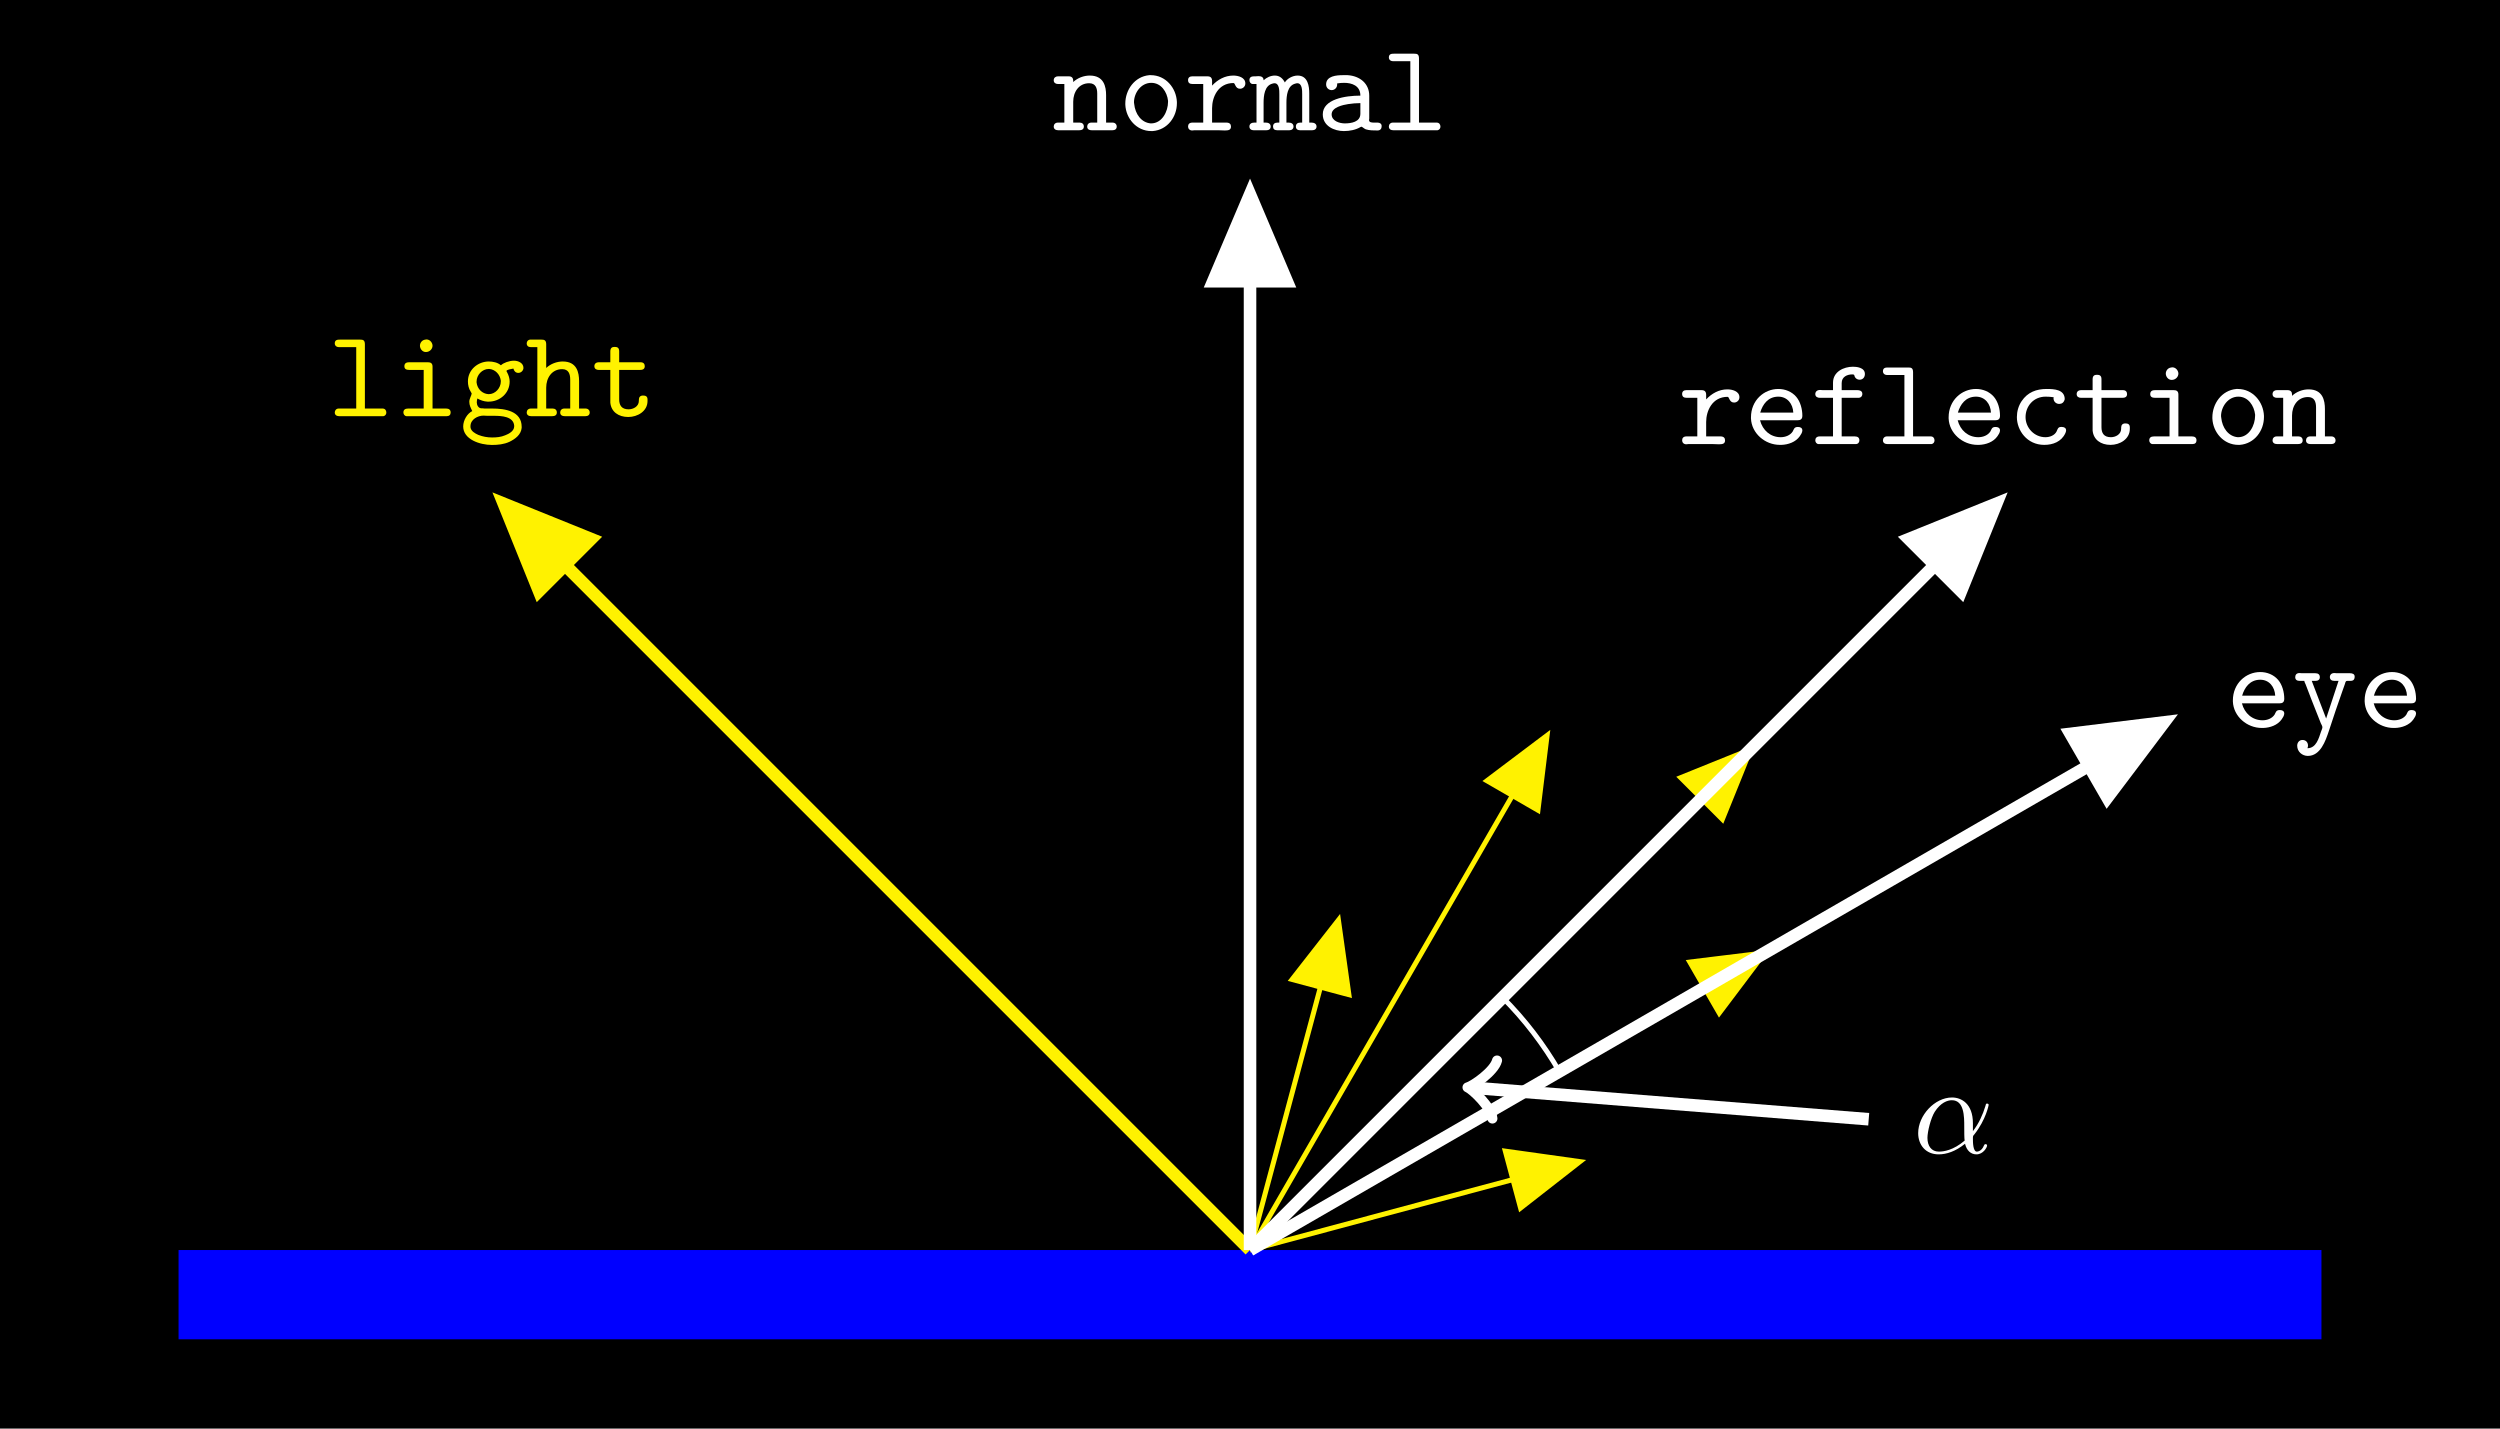
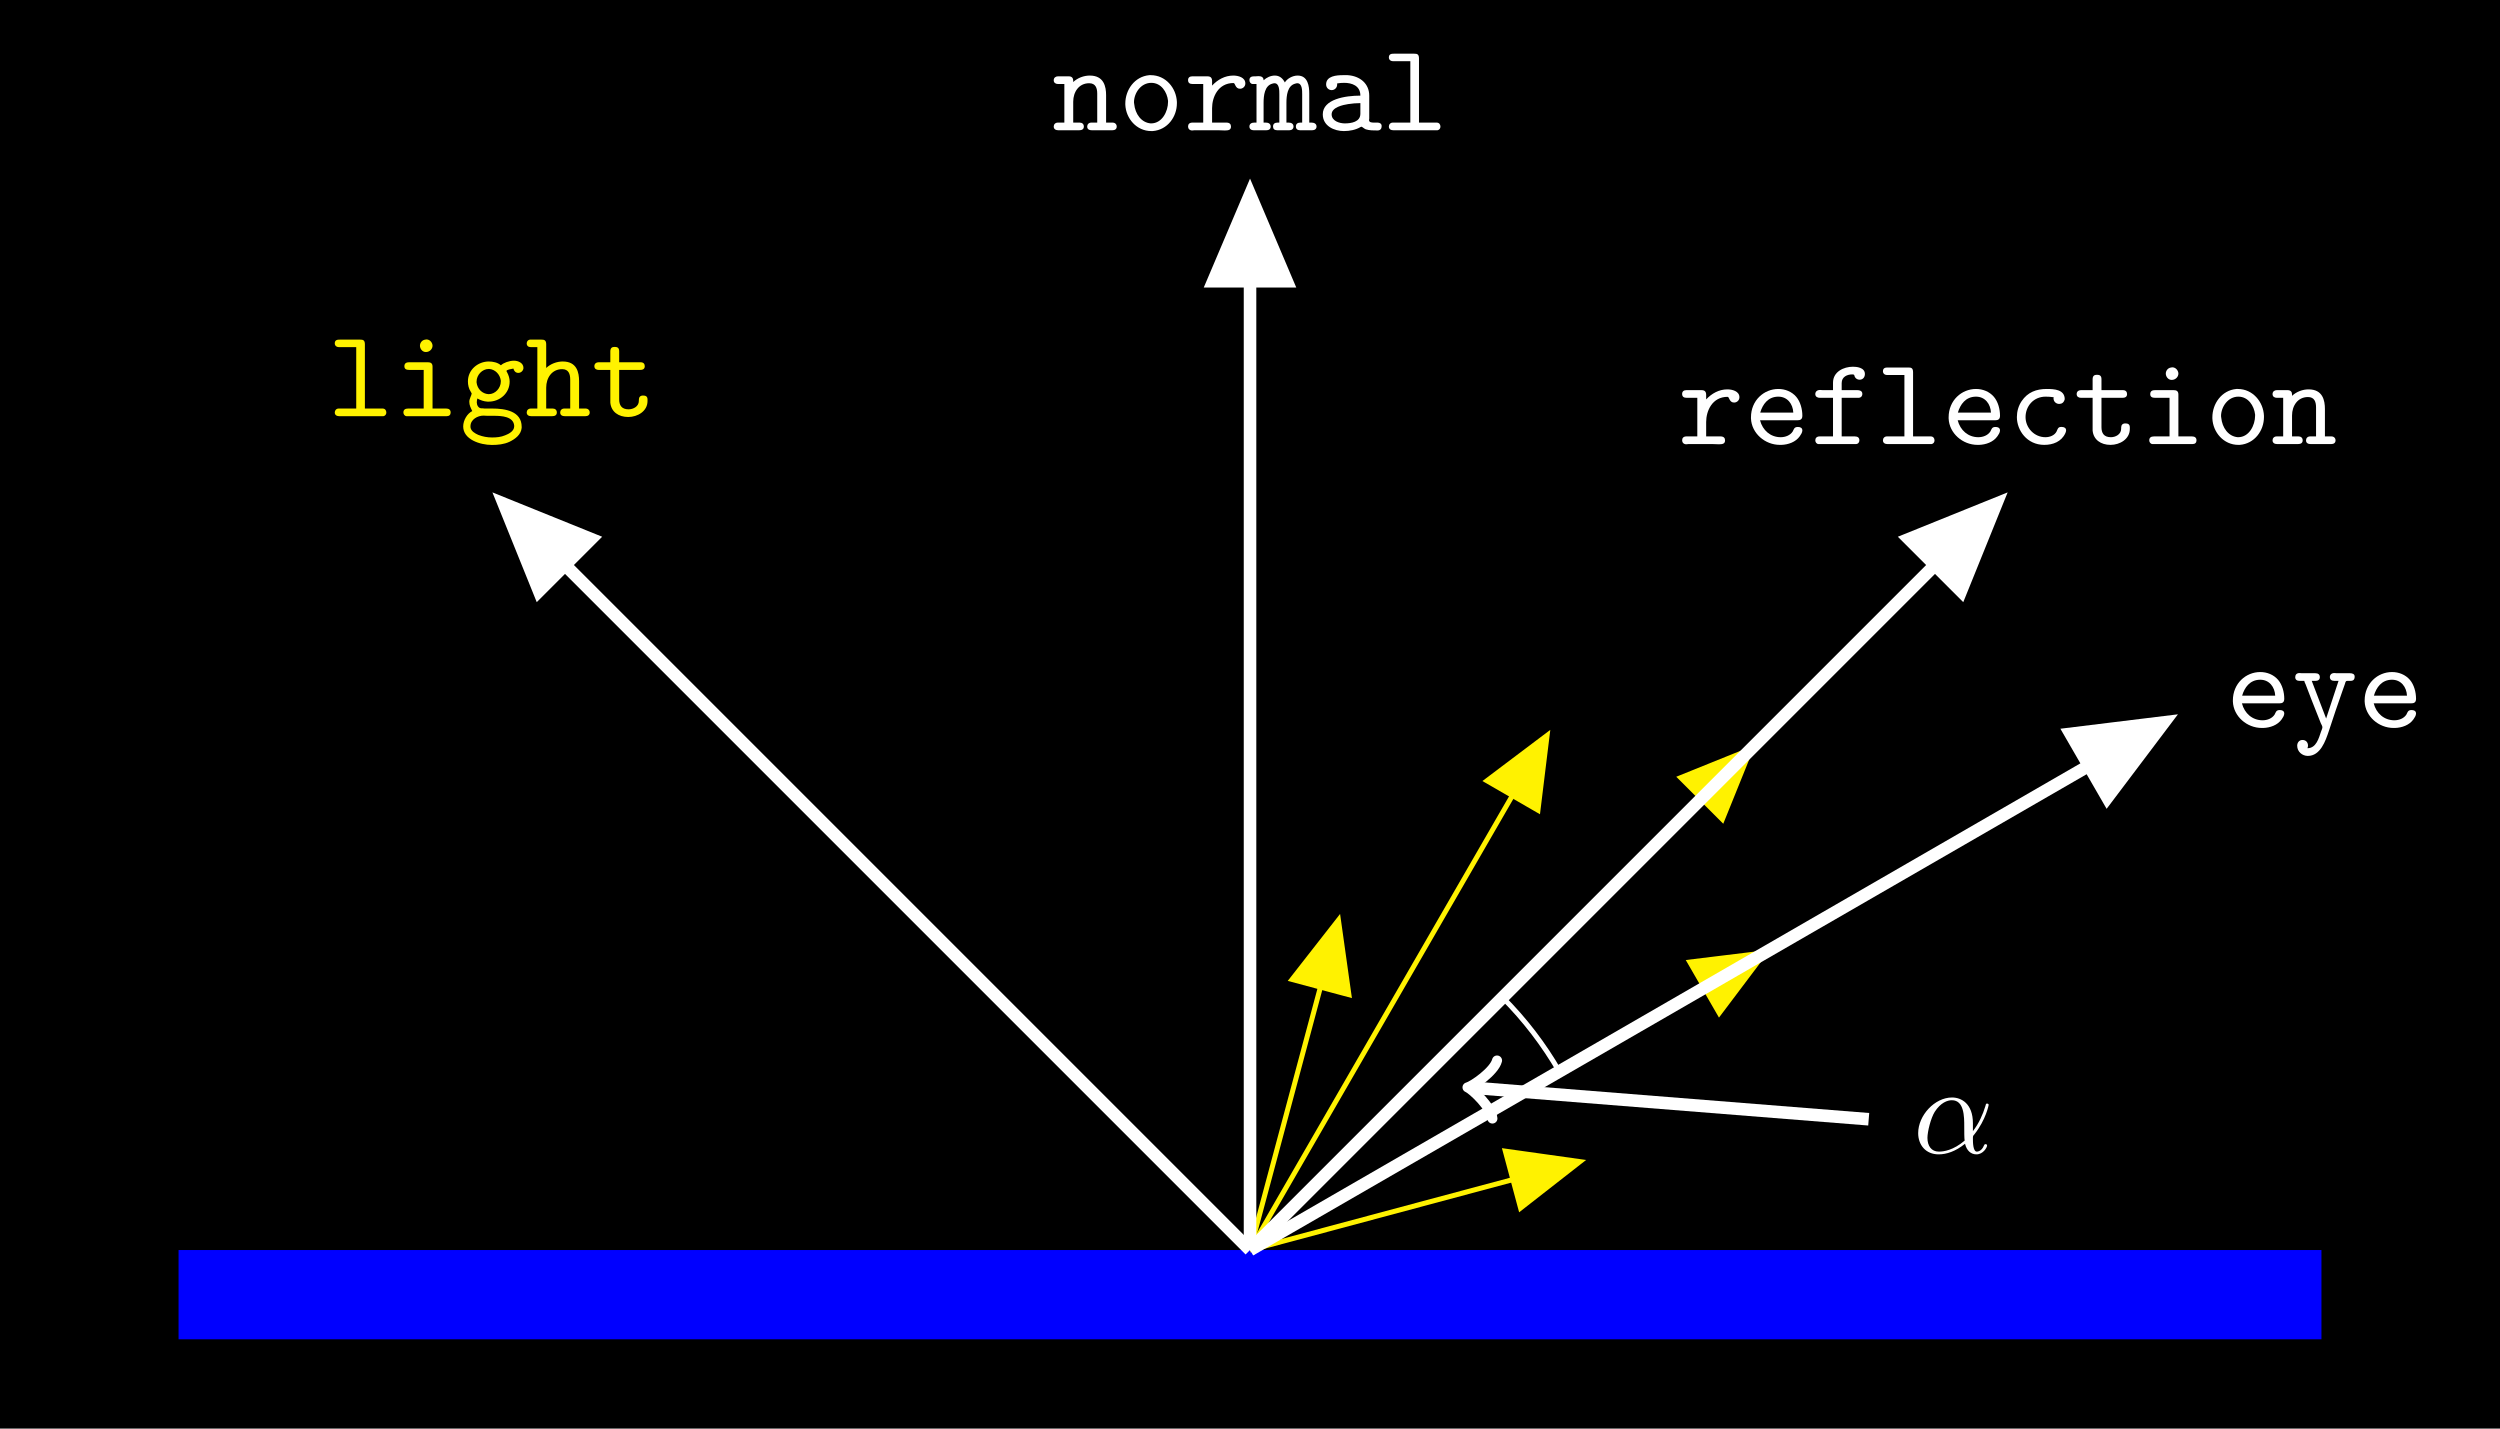
<svg xmlns="http://www.w3.org/2000/svg" xmlns:xlink="http://www.w3.org/1999/xlink" width="198.425" height="113.386" viewBox="0 0 198.425 113.386">
  <defs>
    <g>
      <g id="glyph-0-0">
        <path d="M 2.266 -5.5 L 2.266 -0.625 L 0.875 -0.625 C 0.688 -0.625 0.562 -0.484 0.562 -0.312 C 0.562 -0.094 0.734 -0.016 0.938 -0.016 L 4.422 -0.016 C 4.578 -0.047 4.656 -0.172 4.656 -0.312 C 4.656 -0.484 4.547 -0.625 4.359 -0.625 L 2.953 -0.625 L 2.953 -5.719 C 2.953 -6.062 2.797 -6.094 2.578 -6.094 L 0.953 -6.094 C 0.781 -6.094 0.562 -6.078 0.562 -5.797 C 0.562 -5.625 0.688 -5.5 0.891 -5.5 Z M 2.266 -5.5 " />
      </g>
      <g id="glyph-0-1">
        <path d="M 2.391 -3.688 L 2.391 -0.625 L 1.156 -0.625 C 0.906 -0.625 0.781 -0.516 0.781 -0.312 C 0.781 -0.172 0.875 -0.031 1.031 -0.016 L 4.203 -0.016 C 4.422 -0.016 4.531 -0.125 4.531 -0.312 C 4.531 -0.516 4.406 -0.625 4.172 -0.625 C 4.094 -0.625 4.016 -0.625 3.953 -0.625 L 3.094 -0.625 L 3.094 -3.953 C 3.094 -4.25 2.906 -4.297 2.719 -4.297 L 1.234 -4.297 C 1.062 -4.297 0.859 -4.25 0.859 -3.984 C 0.859 -3.766 1 -3.688 1.25 -3.688 Z M 2.516 -6.094 C 2.25 -6.062 2.094 -5.828 2.094 -5.609 C 2.094 -5.391 2.266 -5.109 2.562 -5.109 C 2.875 -5.109 3.094 -5.359 3.094 -5.609 C 3.094 -5.828 2.906 -6.109 2.609 -6.109 C 2.578 -6.109 2.547 -6.094 2.516 -6.094 Z M 2.516 -6.094 " />
      </g>
      <g id="glyph-0-2">
        <path d="M 3.297 -4.062 L 3.281 -4.062 C 3.047 -4.281 2.641 -4.359 2.328 -4.359 C 1.5 -4.359 0.672 -3.734 0.672 -2.781 C 0.672 -2.5 0.734 -2.203 0.891 -1.969 C 0.906 -1.922 0.953 -1.875 0.969 -1.828 L 0.969 -1.812 C 0.969 -1.703 0.781 -1.391 0.781 -1.172 C 0.781 -0.875 0.891 -0.688 1.016 -0.422 C 0.625 -0.234 0.297 0.297 0.297 0.797 C 0.297 1.828 1.625 2.266 2.578 2.266 C 3.047 2.266 3.531 2.219 3.969 2.016 C 4.422 1.797 4.891 1.453 4.938 0.906 L 4.938 0.828 C 4.938 -0.422 3.625 -0.625 2.594 -0.625 L 1.984 -0.625 C 1.938 -0.625 1.891 -0.641 1.844 -0.641 L 1.75 -0.641 C 1.5 -0.641 1.375 -0.906 1.375 -1.109 C 1.375 -1.219 1.391 -1.312 1.422 -1.422 C 1.672 -1.281 1.938 -1.188 2.219 -1.172 L 2.328 -1.172 C 3.172 -1.172 3.984 -1.812 3.984 -2.766 C 3.984 -3.016 3.906 -3.266 3.781 -3.5 C 3.766 -3.516 3.734 -3.562 3.734 -3.609 C 3.734 -3.703 4.109 -3.766 4.281 -3.797 C 4.328 -3.609 4.453 -3.453 4.672 -3.453 C 4.859 -3.453 5.047 -3.594 5.078 -3.812 L 5.078 -3.859 C 5.078 -4.234 4.672 -4.422 4.328 -4.422 C 3.953 -4.422 3.484 -4.25 3.297 -4.062 Z M 0.875 0.859 C 0.875 0.828 0.875 0.812 0.875 0.781 C 0.875 0.234 1.453 -0.062 1.906 -0.062 C 2.016 -0.062 2.125 -0.047 2.219 -0.047 L 2.734 -0.047 C 3.344 -0.047 4.281 0 4.344 0.734 L 4.344 0.797 C 4.344 1.156 3.922 1.391 3.625 1.5 C 3.297 1.641 2.938 1.672 2.594 1.672 C 2.219 1.672 1.859 1.609 1.5 1.469 C 1.25 1.359 0.906 1.172 0.875 0.859 Z M 1.359 -2.688 L 1.359 -2.766 C 1.359 -3.281 1.797 -3.766 2.328 -3.766 L 2.359 -3.766 C 2.828 -3.734 3.219 -3.344 3.281 -2.844 L 3.281 -2.766 C 3.281 -2.25 2.844 -1.766 2.328 -1.766 L 2.297 -1.766 C 1.812 -1.797 1.422 -2.172 1.359 -2.688 Z M 1.359 -2.688 " />
      </g>
      <g id="glyph-0-3">
        <path d="M 0.953 -5.5 L 0.953 -0.625 L 0.438 -0.625 C 0.234 -0.625 0.109 -0.484 0.109 -0.312 C 0.109 -0.109 0.266 -0.016 0.484 -0.016 L 2.109 -0.016 C 2.344 -0.016 2.5 -0.094 2.5 -0.312 C 2.5 -0.516 2.359 -0.625 2.172 -0.625 L 1.656 -0.625 L 1.656 -2.281 C 1.656 -3.062 2.109 -3.75 2.922 -3.75 C 3.438 -3.75 3.562 -3.359 3.562 -2.922 L 3.562 -0.625 L 3.094 -0.625 C 2.875 -0.625 2.766 -0.469 2.766 -0.312 C 2.766 -0.078 2.953 -0.016 3.156 -0.016 L 4.75 -0.016 C 4.969 -0.016 5.109 -0.109 5.109 -0.312 C 5.109 -0.484 4.984 -0.625 4.781 -0.625 L 4.266 -0.625 L 4.266 -2.797 C 4.266 -3.484 4.094 -4.359 2.969 -4.359 C 2.5 -4.359 2 -4.172 1.656 -3.844 L 1.656 -5.719 C 1.656 -6.062 1.484 -6.094 1.281 -6.094 L 0.359 -6.094 C 0.219 -6.078 0.109 -5.953 0.109 -5.797 C 0.109 -5.609 0.234 -5.5 0.422 -5.5 Z M 0.953 -5.5 " />
      </g>
      <g id="glyph-0-4">
        <path d="M 1.516 -4.297 L 0.609 -4.297 C 0.375 -4.297 0.25 -4.172 0.25 -3.984 C 0.25 -3.781 0.406 -3.688 0.594 -3.688 L 1.516 -3.688 L 1.516 -1.094 C 1.578 -0.375 2.156 0.047 2.938 0.047 C 3.672 0.047 4.469 -0.406 4.469 -1.219 L 4.469 -1.344 C 4.469 -1.609 4.297 -1.656 4.109 -1.656 C 3.891 -1.656 3.781 -1.531 3.781 -1.312 L 3.781 -1.234 C 3.781 -0.781 3.328 -0.562 2.969 -0.562 C 2.406 -0.562 2.219 -0.891 2.219 -1.359 L 2.219 -3.688 L 3.859 -3.688 C 4.031 -3.688 4.25 -3.719 4.25 -3.984 C 4.25 -4.172 4.141 -4.297 3.922 -4.297 L 2.219 -4.297 L 2.219 -5.172 C 2.219 -5.469 2.047 -5.516 1.859 -5.516 C 1.672 -5.516 1.516 -5.453 1.516 -5.156 Z M 1.516 -4.297 " />
      </g>
      <g id="glyph-0-5">
        <path d="M 1.656 -3.844 L 1.656 -3.953 C 1.656 -4.141 1.562 -4.297 1.312 -4.297 L 0.438 -4.297 C 0.266 -4.297 0.109 -4.188 0.109 -3.984 C 0.109 -3.781 0.266 -3.688 0.453 -3.688 L 0.953 -3.688 L 0.953 -0.625 L 0.438 -0.625 C 0.234 -0.625 0.109 -0.484 0.109 -0.312 C 0.109 -0.109 0.266 -0.016 0.484 -0.016 L 2.109 -0.016 C 2.344 -0.016 2.5 -0.094 2.5 -0.312 C 2.5 -0.516 2.359 -0.625 2.172 -0.625 L 1.656 -0.625 L 1.656 -2.281 C 1.656 -3.062 2.109 -3.75 2.922 -3.75 C 3.438 -3.75 3.562 -3.359 3.562 -2.922 L 3.562 -0.625 L 3.094 -0.625 C 2.875 -0.625 2.766 -0.469 2.766 -0.312 C 2.766 -0.078 2.953 -0.016 3.156 -0.016 L 4.75 -0.016 C 4.969 -0.016 5.109 -0.109 5.109 -0.312 C 5.109 -0.484 4.984 -0.625 4.781 -0.625 L 4.266 -0.625 L 4.266 -2.797 C 4.266 -3.484 4.094 -4.359 2.969 -4.359 C 2.5 -4.359 2 -4.172 1.656 -3.844 Z M 1.656 -3.844 " />
      </g>
      <g id="glyph-0-6">
        <path d="M 2.469 -4.391 C 1.281 -4.281 0.562 -3.203 0.562 -2.141 L 0.562 -2.047 C 0.609 -0.953 1.453 0.047 2.625 0.047 L 2.734 0.047 C 3.922 -0.047 4.656 -1.094 4.656 -2.156 L 4.656 -2.266 C 4.609 -3.375 3.766 -4.391 2.578 -4.391 Z M 1.266 -2.109 C 1.266 -2.141 1.25 -2.188 1.25 -2.234 C 1.25 -2.969 1.797 -3.781 2.625 -3.781 C 3.406 -3.781 3.875 -3.062 3.953 -2.359 L 3.953 -2.266 C 3.953 -1.516 3.484 -0.562 2.609 -0.562 L 2.578 -0.562 C 1.828 -0.625 1.344 -1.312 1.266 -2.109 Z M 1.266 -2.109 " />
      </g>
      <g id="glyph-0-7">
        <path d="M 2.219 -3.562 L 2.219 -3.922 C 2.219 -4.172 2.109 -4.297 1.859 -4.297 L 0.641 -4.297 C 0.453 -4.297 0.312 -4.203 0.312 -4 C 0.312 -3.781 0.438 -3.688 0.672 -3.688 L 1.516 -3.688 L 1.516 -0.625 L 0.656 -0.625 C 0.422 -0.625 0.312 -0.5 0.312 -0.312 C 0.312 -0.156 0.422 0 0.641 0 C 0.688 0 0.75 -0.016 0.797 -0.016 L 2.766 -0.016 C 2.906 -0.016 3.078 0 3.234 0 C 3.531 0 3.719 -0.047 3.719 -0.312 C 3.719 -0.5 3.609 -0.625 3.359 -0.625 L 2.219 -0.625 L 2.219 -1.766 C 2.219 -2.656 2.703 -3.766 3.922 -3.766 C 4.062 -3.766 4.047 -3.312 4.438 -3.312 C 4.656 -3.312 4.859 -3.484 4.859 -3.734 C 4.859 -4.219 4.281 -4.359 3.906 -4.359 C 3.234 -4.359 2.656 -4.031 2.219 -3.562 Z M 2.219 -3.562 " />
      </g>
      <g id="glyph-0-8">
        <path d="M 1.078 -3.984 C 1.078 -4.25 0.875 -4.312 0.672 -4.312 C 0.594 -4.312 0.5 -4.297 0.422 -4.297 L 0.312 -4.297 C 0.125 -4.297 -0.047 -4.234 -0.047 -4 C -0.047 -3.844 0.047 -3.703 0.203 -3.688 L 0.516 -3.688 L 0.516 -0.625 C 0.453 -0.625 0.406 -0.625 0.328 -0.625 C 0.125 -0.625 -0.047 -0.531 -0.047 -0.312 C -0.047 -0.125 0.094 -0.016 0.297 -0.016 L 1.281 -0.016 C 1.484 -0.016 1.641 -0.094 1.641 -0.312 C 1.641 -0.531 1.469 -0.625 1.266 -0.625 C 1.203 -0.625 1.141 -0.625 1.078 -0.625 L 1.078 -2.188 C 1.078 -2.766 1.156 -3.562 1.781 -3.719 C 1.828 -3.734 1.891 -3.75 1.938 -3.75 C 2.328 -3.75 2.328 -3.188 2.328 -2.875 L 2.328 -0.625 L 2.188 -0.625 C 1.969 -0.625 1.828 -0.531 1.828 -0.312 C 1.828 -0.125 1.938 -0.016 2.172 -0.016 L 3.109 -0.016 C 3.312 -0.016 3.453 -0.125 3.453 -0.312 C 3.453 -0.531 3.281 -0.625 3.078 -0.625 C 3.016 -0.625 2.953 -0.625 2.891 -0.625 L 2.891 -2.188 C 2.891 -2.766 2.969 -3.562 3.594 -3.719 C 3.641 -3.734 3.703 -3.75 3.75 -3.75 C 4.141 -3.75 4.141 -3.188 4.141 -2.875 L 4.141 -0.625 L 4 -0.625 C 3.781 -0.625 3.641 -0.531 3.641 -0.312 C 3.641 -0.125 3.766 -0.016 3.984 -0.016 L 4.922 -0.016 C 5.141 -0.016 5.281 -0.125 5.281 -0.312 C 5.281 -0.531 5.094 -0.625 4.891 -0.625 C 4.828 -0.625 4.766 -0.625 4.703 -0.625 L 4.703 -2.938 C 4.703 -3.484 4.609 -4.359 3.781 -4.359 C 3.375 -4.359 2.938 -4.109 2.766 -3.812 C 2.594 -4.141 2.344 -4.359 1.969 -4.359 C 1.641 -4.359 1.312 -4.203 1.078 -3.984 Z M 1.078 -3.984 " />
      </g>
      <g id="glyph-0-9">
        <path d="M 1.688 -3.734 C 1.859 -3.766 2.062 -3.781 2.25 -3.781 C 2.844 -3.781 3.531 -3.562 3.531 -2.766 C 2.328 -2.766 0.547 -2.484 0.547 -1.281 C 0.547 -0.344 1.469 0.047 2.219 0.047 C 2.688 0.047 3.156 -0.047 3.531 -0.266 C 3.562 -0.281 3.578 -0.297 3.609 -0.297 L 3.625 -0.297 C 3.672 -0.297 3.812 -0.156 3.953 -0.094 C 4.234 0 4.594 0 4.891 0 C 5.125 0 5.219 -0.156 5.219 -0.328 L 5.219 -0.359 C 5.219 -0.531 5.078 -0.625 4.906 -0.625 L 4.609 -0.625 C 4.422 -0.625 4.219 -0.641 4.219 -0.828 C 4.219 -0.875 4.234 -0.922 4.234 -0.953 L 4.234 -2.766 C 4.234 -3.719 3.5 -4.328 2.516 -4.391 L 2.156 -4.391 C 1.641 -4.391 0.812 -4.328 0.812 -3.656 C 0.812 -3.375 1.031 -3.203 1.25 -3.203 C 1.5 -3.203 1.688 -3.406 1.688 -3.641 C 1.688 -3.672 1.688 -3.703 1.688 -3.734 Z M 3.531 -2.172 L 3.531 -1.328 C 3.531 -0.672 2.797 -0.562 2.297 -0.562 C 1.875 -0.562 1.25 -0.75 1.25 -1.281 C 1.25 -1.844 2.156 -2.031 2.562 -2.094 C 2.875 -2.141 3.203 -2.172 3.531 -2.172 Z M 3.531 -2.172 " />
      </g>
      <g id="glyph-0-10">
        <path d="M 1.266 -1.906 L 4.234 -1.906 C 4.453 -1.906 4.625 -1.969 4.625 -2.266 C 4.625 -2.797 4.469 -3.375 4.141 -3.766 C 3.781 -4.188 3.25 -4.391 2.719 -4.391 C 1.578 -4.391 0.547 -3.484 0.547 -2.141 L 0.547 -2.047 C 0.594 -0.875 1.656 0.047 2.844 0.047 L 2.953 0.047 C 3.5 0.031 4.094 -0.172 4.422 -0.641 C 4.5 -0.75 4.625 -0.938 4.625 -1.094 C 4.625 -1.312 4.453 -1.375 4.266 -1.375 C 3.969 -1.375 3.953 -1.188 3.859 -1.016 C 3.656 -0.703 3.266 -0.562 2.906 -0.562 C 2.094 -0.562 1.469 -1.109 1.266 -1.906 Z M 1.281 -2.516 C 1.469 -3.156 1.891 -3.781 2.719 -3.781 C 3.438 -3.781 3.875 -3.203 3.906 -2.516 Z M 1.281 -2.516 " />
      </g>
      <g id="glyph-0-11">
        <path d="M 1.828 -4.297 L 1.031 -4.297 C 0.953 -4.297 0.875 -4.312 0.797 -4.312 C 0.562 -4.312 0.422 -4.172 0.422 -3.984 C 0.422 -3.766 0.609 -3.688 0.781 -3.688 L 1.828 -3.688 L 1.828 -0.625 L 0.984 -0.625 C 0.922 -0.625 0.844 -0.625 0.766 -0.625 C 0.531 -0.625 0.422 -0.484 0.422 -0.312 C 0.422 -0.172 0.516 -0.031 0.672 -0.016 L 3.625 -0.016 C 3.812 -0.016 3.922 -0.141 3.922 -0.312 C 3.922 -0.516 3.797 -0.625 3.562 -0.625 C 3.484 -0.625 3.422 -0.625 3.344 -0.625 L 2.516 -0.625 L 2.516 -3.688 L 3.844 -3.688 C 4.031 -3.688 4.156 -3.812 4.156 -4 C 4.156 -4.25 3.922 -4.297 3.766 -4.297 L 2.516 -4.297 L 2.516 -4.859 C 2.516 -5.359 2.953 -5.547 3.359 -5.547 C 3.562 -5.547 3.5 -5.469 3.562 -5.344 C 3.641 -5.203 3.781 -5.125 3.938 -5.125 C 4.203 -5.125 4.359 -5.328 4.359 -5.578 C 4.359 -6.109 3.672 -6.156 3.406 -6.156 C 2.688 -6.156 1.828 -5.766 1.828 -4.891 Z M 1.828 -4.297 " />
      </g>
      <g id="glyph-0-12">
        <path d="M 3.656 -3.734 C 3.656 -3.703 3.641 -3.672 3.641 -3.656 C 3.641 -3.359 3.875 -3.203 4.094 -3.203 C 4.297 -3.203 4.469 -3.312 4.531 -3.578 C 4.531 -4.344 3.703 -4.391 3.109 -4.391 C 2.281 -4.391 1.594 -4.141 1.109 -3.422 C 0.859 -3.047 0.734 -2.609 0.734 -2.156 C 0.734 -1.109 1.531 0.047 2.906 0.047 C 3.594 0.047 4.266 -0.203 4.578 -0.875 C 4.609 -0.938 4.641 -1.031 4.641 -1.109 C 4.641 -1.281 4.5 -1.375 4.312 -1.375 L 4.219 -1.375 C 4 -1.375 3.953 -1.172 3.891 -1.031 C 3.734 -0.703 3.344 -0.562 3 -0.562 C 2.109 -0.562 1.422 -1.312 1.422 -2.156 C 1.422 -3.016 2.047 -3.781 3.016 -3.781 C 3.234 -3.781 3.438 -3.766 3.656 -3.734 Z M 3.656 -3.734 " />
      </g>
      <g id="glyph-0-13">
        <path d="M 0.984 -3.688 C 1 -3.594 1.047 -3.5 1.094 -3.406 C 1.391 -2.594 1.719 -1.797 2.031 -1 L 2.297 -0.328 C 2.344 -0.234 2.422 -0.094 2.422 -0.016 C 2.422 0.109 2.344 0.234 2.312 0.344 C 2.141 0.844 1.938 1.656 1.234 1.656 C 1.266 1.578 1.281 1.516 1.281 1.453 C 1.281 1.172 1.094 1 0.844 1 C 0.562 1 0.422 1.234 0.422 1.453 C 0.422 1.938 0.828 2.266 1.266 2.266 C 2.266 2.266 2.672 1.078 2.938 0.281 C 3.281 -0.797 3.656 -1.859 4.031 -2.938 C 4.094 -3.094 4.141 -3.266 4.203 -3.422 C 4.25 -3.531 4.234 -3.688 4.391 -3.688 L 4.609 -3.688 C 4.797 -3.688 4.984 -3.719 4.984 -4.031 C 4.984 -4.25 4.781 -4.297 4.609 -4.297 L 3.562 -4.297 C 3.516 -4.297 3.438 -4.312 3.375 -4.312 C 3.141 -4.312 3.016 -4.172 3.016 -4 C 3.016 -3.797 3.141 -3.688 3.391 -3.688 L 3.703 -3.688 L 2.719 -0.703 L 1.578 -3.688 L 1.859 -3.688 C 2.078 -3.688 2.219 -3.781 2.219 -3.984 C 2.219 -4.203 2.078 -4.297 1.859 -4.297 L 0.797 -4.297 C 0.734 -4.297 0.672 -4.312 0.609 -4.312 C 0.375 -4.312 0.266 -4.172 0.266 -3.984 C 0.266 -3.781 0.406 -3.688 0.625 -3.688 Z M 0.984 -3.688 " />
      </g>
      <g id="glyph-1-0">
        <path d="M 4.75 -2.359 C 4.75 -3.922 3.828 -4.406 3.094 -4.406 C 1.719 -4.406 0.406 -2.984 0.406 -1.578 C 0.406 -0.641 1 0.109 2.031 0.109 C 2.656 0.109 3.375 -0.125 4.125 -0.734 C 4.25 -0.203 4.578 0.109 5.031 0.109 C 5.562 0.109 5.875 -0.438 5.875 -0.594 C 5.875 -0.672 5.812 -0.703 5.75 -0.703 C 5.688 -0.703 5.656 -0.672 5.625 -0.594 C 5.438 -0.109 5.078 -0.109 5.062 -0.109 C 4.75 -0.109 4.75 -0.891 4.75 -1.125 C 4.75 -1.328 4.75 -1.359 4.859 -1.469 C 5.797 -2.656 6 -3.812 6 -3.812 C 6 -3.844 5.984 -3.922 5.875 -3.922 C 5.781 -3.922 5.781 -3.891 5.734 -3.703 C 5.547 -3.078 5.219 -2.328 4.75 -1.734 Z M 4.094 -0.984 C 3.203 -0.219 2.438 -0.109 2.047 -0.109 C 1.453 -0.109 1.141 -0.562 1.141 -1.203 C 1.141 -1.688 1.406 -2.766 1.719 -3.266 C 2.188 -4 2.734 -4.188 3.078 -4.188 C 4.062 -4.188 4.062 -2.875 4.062 -2.109 C 4.062 -1.734 4.062 -1.156 4.094 -0.984 Z M 4.094 -0.984 " />
      </g>
    </g>
    <clipPath id="clip-0">
      <path clip-rule="nonzero" d="M 26 26 L 114 26 L 114 113.387 L 26 113.387 Z M 26 26 " />
    </clipPath>
    <clipPath id="clip-1">
      <path clip-rule="nonzero" d="M 85 26 L 173 26 L 173 113.387 L 85 113.387 Z M 85 26 " />
    </clipPath>
    <clipPath id="clip-2">
      <path clip-rule="nonzero" d="M 85 43 L 186 43 L 186 113.387 L 85 113.387 Z M 85 43 " />
    </clipPath>
  </defs>
  <path fill-rule="nonzero" fill="rgb(0%, 0%, 0%)" fill-opacity="1" d="M 0 113.387 L 0 0 L 198.426 0 L 198.426 113.387 Z M 0 113.387 " />
  <path fill-rule="nonzero" fill="rgb(0%, 0%, 100%)" fill-opacity="1" d="M 14.172 99.215 L 14.172 106.301 L 184.254 106.301 L 184.254 99.215 Z M 14.172 99.215 " />
  <path fill="none" stroke-width="0.399" stroke-linecap="butt" stroke-linejoin="miter" stroke="rgb(100%, 94.899%, 0%)" stroke-opacity="1" stroke-miterlimit="10" d="M 85.042 -0.002 L 110.936 6.94 " transform="matrix(1, 0, 0, -1, 14.173, 99.213)" />
  <path fill-rule="nonzero" fill="rgb(100%, 94.899%, 0%)" fill-opacity="1" stroke-width="0.399" stroke-linecap="butt" stroke-linejoin="miter" stroke="rgb(100%, 94.899%, 0%)" stroke-opacity="1" stroke-miterlimit="10" d="M -5.205 2.334 L 0.3 -0.002 L -5.203 -2.337 Z M -5.205 2.334 " transform="matrix(0.96591, -0.25879, -0.25879, -0.96591, 125.1084, 92.27468)" />
  <path fill="none" stroke-width="0.399" stroke-linecap="butt" stroke-linejoin="miter" stroke="rgb(100%, 94.899%, 0%)" stroke-opacity="1" stroke-miterlimit="10" d="M 85.042 -0.002 L 125.624 23.432 " transform="matrix(1, 0, 0, -1, 14.173, 99.213)" />
  <path fill-rule="nonzero" fill="rgb(100%, 94.899%, 0%)" fill-opacity="1" stroke-width="0.399" stroke-linecap="butt" stroke-linejoin="miter" stroke="rgb(100%, 94.899%, 0%)" stroke-opacity="1" stroke-miterlimit="10" d="M -5.204 2.338 L 0.298 0 L -5.205 -2.335 Z M -5.204 2.338 " transform="matrix(0.86601, -0.49998, -0.49998, -0.86601, 139.7969, 75.78205)" />
  <path fill="none" stroke-width="0.399" stroke-linecap="butt" stroke-linejoin="miter" stroke="rgb(100%, 94.899%, 0%)" stroke-opacity="1" stroke-miterlimit="10" d="M 85.042 -0.002 L 124.557 39.518 " transform="matrix(1, 0, 0, -1, 14.173, 99.213)" />
  <path fill-rule="nonzero" fill="rgb(100%, 94.899%, 0%)" fill-opacity="1" stroke-width="0.399" stroke-linecap="butt" stroke-linejoin="miter" stroke="rgb(100%, 94.899%, 0%)" stroke-opacity="1" stroke-miterlimit="10" d="M -5.203 2.337 L 0.3 0 L -5.203 -2.336 Z M -5.203 2.337 " transform="matrix(0.7071, -0.7071, -0.7071, -0.7071, 138.7299, 59.69654)" />
  <path fill="none" stroke-width="0.399" stroke-linecap="butt" stroke-linejoin="miter" stroke="rgb(100%, 94.899%, 0%)" stroke-opacity="1" stroke-miterlimit="10" d="M 85.042 -0.002 L 108.472 40.584 " transform="matrix(1, 0, 0, -1, 14.173, 99.213)" />
  <path fill-rule="nonzero" fill="rgb(100%, 94.899%, 0%)" fill-opacity="1" stroke-width="0.399" stroke-linecap="butt" stroke-linejoin="miter" stroke="rgb(100%, 94.899%, 0%)" stroke-opacity="1" stroke-miterlimit="10" d="M -5.204 2.336 L 0.298 0.001 L -5.204 -2.337 Z M -5.204 2.336 " transform="matrix(0.49998, -0.86601, -0.86601, -0.49998, 122.6444, 58.62955)" />
  <path fill="none" stroke-width="0.399" stroke-linecap="butt" stroke-linejoin="miter" stroke="rgb(100%, 94.899%, 0%)" stroke-opacity="1" stroke-miterlimit="10" d="M 85.042 -0.002 L 91.979 25.897 " transform="matrix(1, 0, 0, -1, 14.173, 99.213)" />
  <path fill-rule="nonzero" fill="rgb(100%, 94.899%, 0%)" fill-opacity="1" stroke-width="0.399" stroke-linecap="butt" stroke-linejoin="miter" stroke="rgb(100%, 94.899%, 0%)" stroke-opacity="1" stroke-miterlimit="10" d="M -5.202 2.334 L 0.297 -0.002 L -5.204 -2.337 Z M -5.202 2.334 " transform="matrix(0.25879, -0.96591, -0.96591, -0.25879, 106.1518, 73.31803)" />
  <path fill="none" stroke-width="0.399" stroke-linecap="butt" stroke-linejoin="miter" stroke="rgb(100%, 100%, 100%)" stroke-opacity="1" stroke-miterlimit="10" d="M 109.589 14.174 C 108.35 16.318 106.835 18.295 105.085 20.045 " transform="matrix(1, 0, 0, -1, 14.173, 99.213)" />
  <g clip-path="url(#clip-0)">
-     <path fill="none" stroke-width="0.996" stroke-linecap="butt" stroke-linejoin="miter" stroke="rgb(100%, 94.899%, 0%)" stroke-opacity="1" stroke-miterlimit="10" d="M 85.042 -0.002 L 26.073 58.967 " transform="matrix(1, 0, 0, -1, 14.173, 99.213)" />
+     <path fill="none" stroke-width="0.996" stroke-linecap="butt" stroke-linejoin="miter" stroke="rgb(100%, 100%, 100%)" stroke-opacity="1" stroke-miterlimit="10" d="M 85.042 -0.002 L 26.073 58.967 " transform="matrix(1, 0, 0, -1, 14.173, 99.213)" />
  </g>
-   <path fill-rule="nonzero" fill="rgb(100%, 94.899%, 0%)" fill-opacity="1" stroke-width="0.996" stroke-linecap="butt" stroke-linejoin="miter" stroke="rgb(100%, 94.899%, 0%)" stroke-opacity="1" stroke-miterlimit="10" d="M -6.504 2.92 L 0.373 -0.002 L -6.504 -2.919 Z M -6.504 2.92 " transform="matrix(-0.7071, -0.7071, -0.7071, 0.7071, 40.24661, 40.24619)" />
+   <path fill-rule="nonzero" fill="rgb(100%, 100%, 100%)" fill-opacity="1" stroke-width="0.996" stroke-linecap="butt" stroke-linejoin="miter" stroke="rgb(100%, 100%, 100%)" stroke-opacity="1" stroke-miterlimit="10" d="M -6.504 2.92 L 0.373 -0.002 L -6.504 -2.919 Z M -6.504 2.92 " transform="matrix(-0.7071, -0.7071, -0.7071, 0.7071, 40.24661, 40.24619)" />
  <g fill="rgb(100%, 94.899%, 0%)" fill-opacity="1">
    <use xlink:href="#glyph-0-0" x="26.008" y="33.05" />
    <use xlink:href="#glyph-0-1" x="31.237" y="33.05" />
    <use xlink:href="#glyph-0-2" x="36.467" y="33.05" />
    <use xlink:href="#glyph-0-3" x="41.696" y="33.05" />
    <use xlink:href="#glyph-0-4" x="46.925" y="33.05" />
  </g>
  <path fill="none" stroke-width="0.996" stroke-linecap="butt" stroke-linejoin="miter" stroke="rgb(100%, 100%, 100%)" stroke-opacity="1" stroke-miterlimit="10" d="M 85.042 -0.002 L 85.042 83.393 " transform="matrix(1, 0, 0, -1, 14.173, 99.213)" />
  <path fill-rule="nonzero" fill="rgb(100%, 100%, 100%)" fill-opacity="1" stroke-width="0.996" stroke-linecap="butt" stroke-linejoin="miter" stroke="rgb(100%, 100%, 100%)" stroke-opacity="1" stroke-miterlimit="10" d="M -6.503 2.92 L 0.372 -0.001 L -6.503 -2.919 Z M -6.503 2.92 " transform="matrix(0, -1, -1, 0, 99.21342, 15.82141)" />
  <g fill="rgb(100%, 100%, 100%)" fill-opacity="1">
    <use xlink:href="#glyph-0-5" x="83.525" y="10.356" />
    <use xlink:href="#glyph-0-6" x="88.754" y="10.356" />
    <use xlink:href="#glyph-0-7" x="93.984" y="10.356" />
    <use xlink:href="#glyph-0-8" x="99.213" y="10.356" />
    <use xlink:href="#glyph-0-9" x="104.442" y="10.356" />
    <use xlink:href="#glyph-0-0" x="109.672" y="10.356" />
  </g>
  <g clip-path="url(#clip-1)">
    <path fill="none" stroke-width="0.996" stroke-linecap="butt" stroke-linejoin="miter" stroke="rgb(100%, 100%, 100%)" stroke-opacity="1" stroke-miterlimit="10" d="M 85.042 -0.002 L 144.007 58.967 " transform="matrix(1, 0, 0, -1, 14.173, 99.213)" />
  </g>
  <path fill-rule="nonzero" fill="rgb(100%, 100%, 100%)" fill-opacity="1" stroke-width="0.996" stroke-linecap="butt" stroke-linejoin="miter" stroke="rgb(100%, 100%, 100%)" stroke-opacity="1" stroke-miterlimit="10" d="M -6.505 2.92 L 0.375 0 L -6.505 -2.919 Z M -6.505 2.92 " transform="matrix(0.7071, -0.7071, -0.7071, -0.7071, 158.1802, 40.24619)" />
  <g fill="rgb(100%, 100%, 100%)" fill-opacity="1">
    <use xlink:href="#glyph-0-7" x="133.199" y="35.263" />
    <use xlink:href="#glyph-0-10" x="138.428" y="35.263" />
    <use xlink:href="#glyph-0-11" x="143.658" y="35.263" />
    <use xlink:href="#glyph-0-0" x="148.887" y="35.263" />
    <use xlink:href="#glyph-0-10" x="154.116" y="35.263" />
    <use xlink:href="#glyph-0-12" x="159.346" y="35.263" />
    <use xlink:href="#glyph-0-4" x="164.575" y="35.263" />
    <use xlink:href="#glyph-0-1" x="169.805" y="35.263" />
    <use xlink:href="#glyph-0-6" x="175.034" y="35.263" />
    <use xlink:href="#glyph-0-5" x="180.263" y="35.263" />
  </g>
  <g clip-path="url(#clip-2)">
    <path fill="none" stroke-width="0.996" stroke-linecap="butt" stroke-linejoin="miter" stroke="rgb(100%, 100%, 100%)" stroke-opacity="1" stroke-miterlimit="10" d="M 85.042 -0.002 L 157.261 41.697 " transform="matrix(1, 0, 0, -1, 14.173, 99.213)" />
  </g>
  <path fill-rule="nonzero" fill="rgb(100%, 100%, 100%)" fill-opacity="1" stroke-width="0.996" stroke-linecap="butt" stroke-linejoin="miter" stroke="rgb(100%, 100%, 100%)" stroke-opacity="1" stroke-miterlimit="10" d="M -6.505 2.919 L 0.374 -0.002 L -6.506 -2.918 Z M -6.505 2.919 " transform="matrix(0.86601, -0.49998, -0.49998, -0.86601, 171.4329, 57.5172)" />
  <g fill="rgb(100%, 100%, 100%)" fill-opacity="1">
    <use xlink:href="#glyph-0-10" x="176.677" y="57.731" />
    <use xlink:href="#glyph-0-13" x="181.906" y="57.731" />
    <use xlink:href="#glyph-0-10" x="187.136" y="57.731" />
  </g>
  <g fill="rgb(100%, 100%, 100%)" fill-opacity="1">
    <use xlink:href="#glyph-1-0" x="151.84" y="91.513" />
  </g>
  <path fill="none" stroke-width="0.996" stroke-linecap="butt" stroke-linejoin="miter" stroke="rgb(100%, 100%, 100%)" stroke-opacity="1" stroke-miterlimit="10" d="M 134.147 10.377 L 102.737 12.877 " transform="matrix(1, 0, 0, -1, 14.173, 99.213)" />
  <path fill="none" stroke-width="0.797" stroke-linecap="round" stroke-linejoin="round" stroke="rgb(100%, 100%, 100%)" stroke-opacity="1" stroke-miterlimit="10" d="M -1.733 2.31 C -1.59 1.444 -0.001 0.143 0.433 0.002 C -0.002 -0.143 -1.588 -1.444 -1.734 -2.31 " transform="matrix(-0.9968, -0.07922, -0.07922, 0.9968, 116.9086, 86.33739)" />
</svg>
